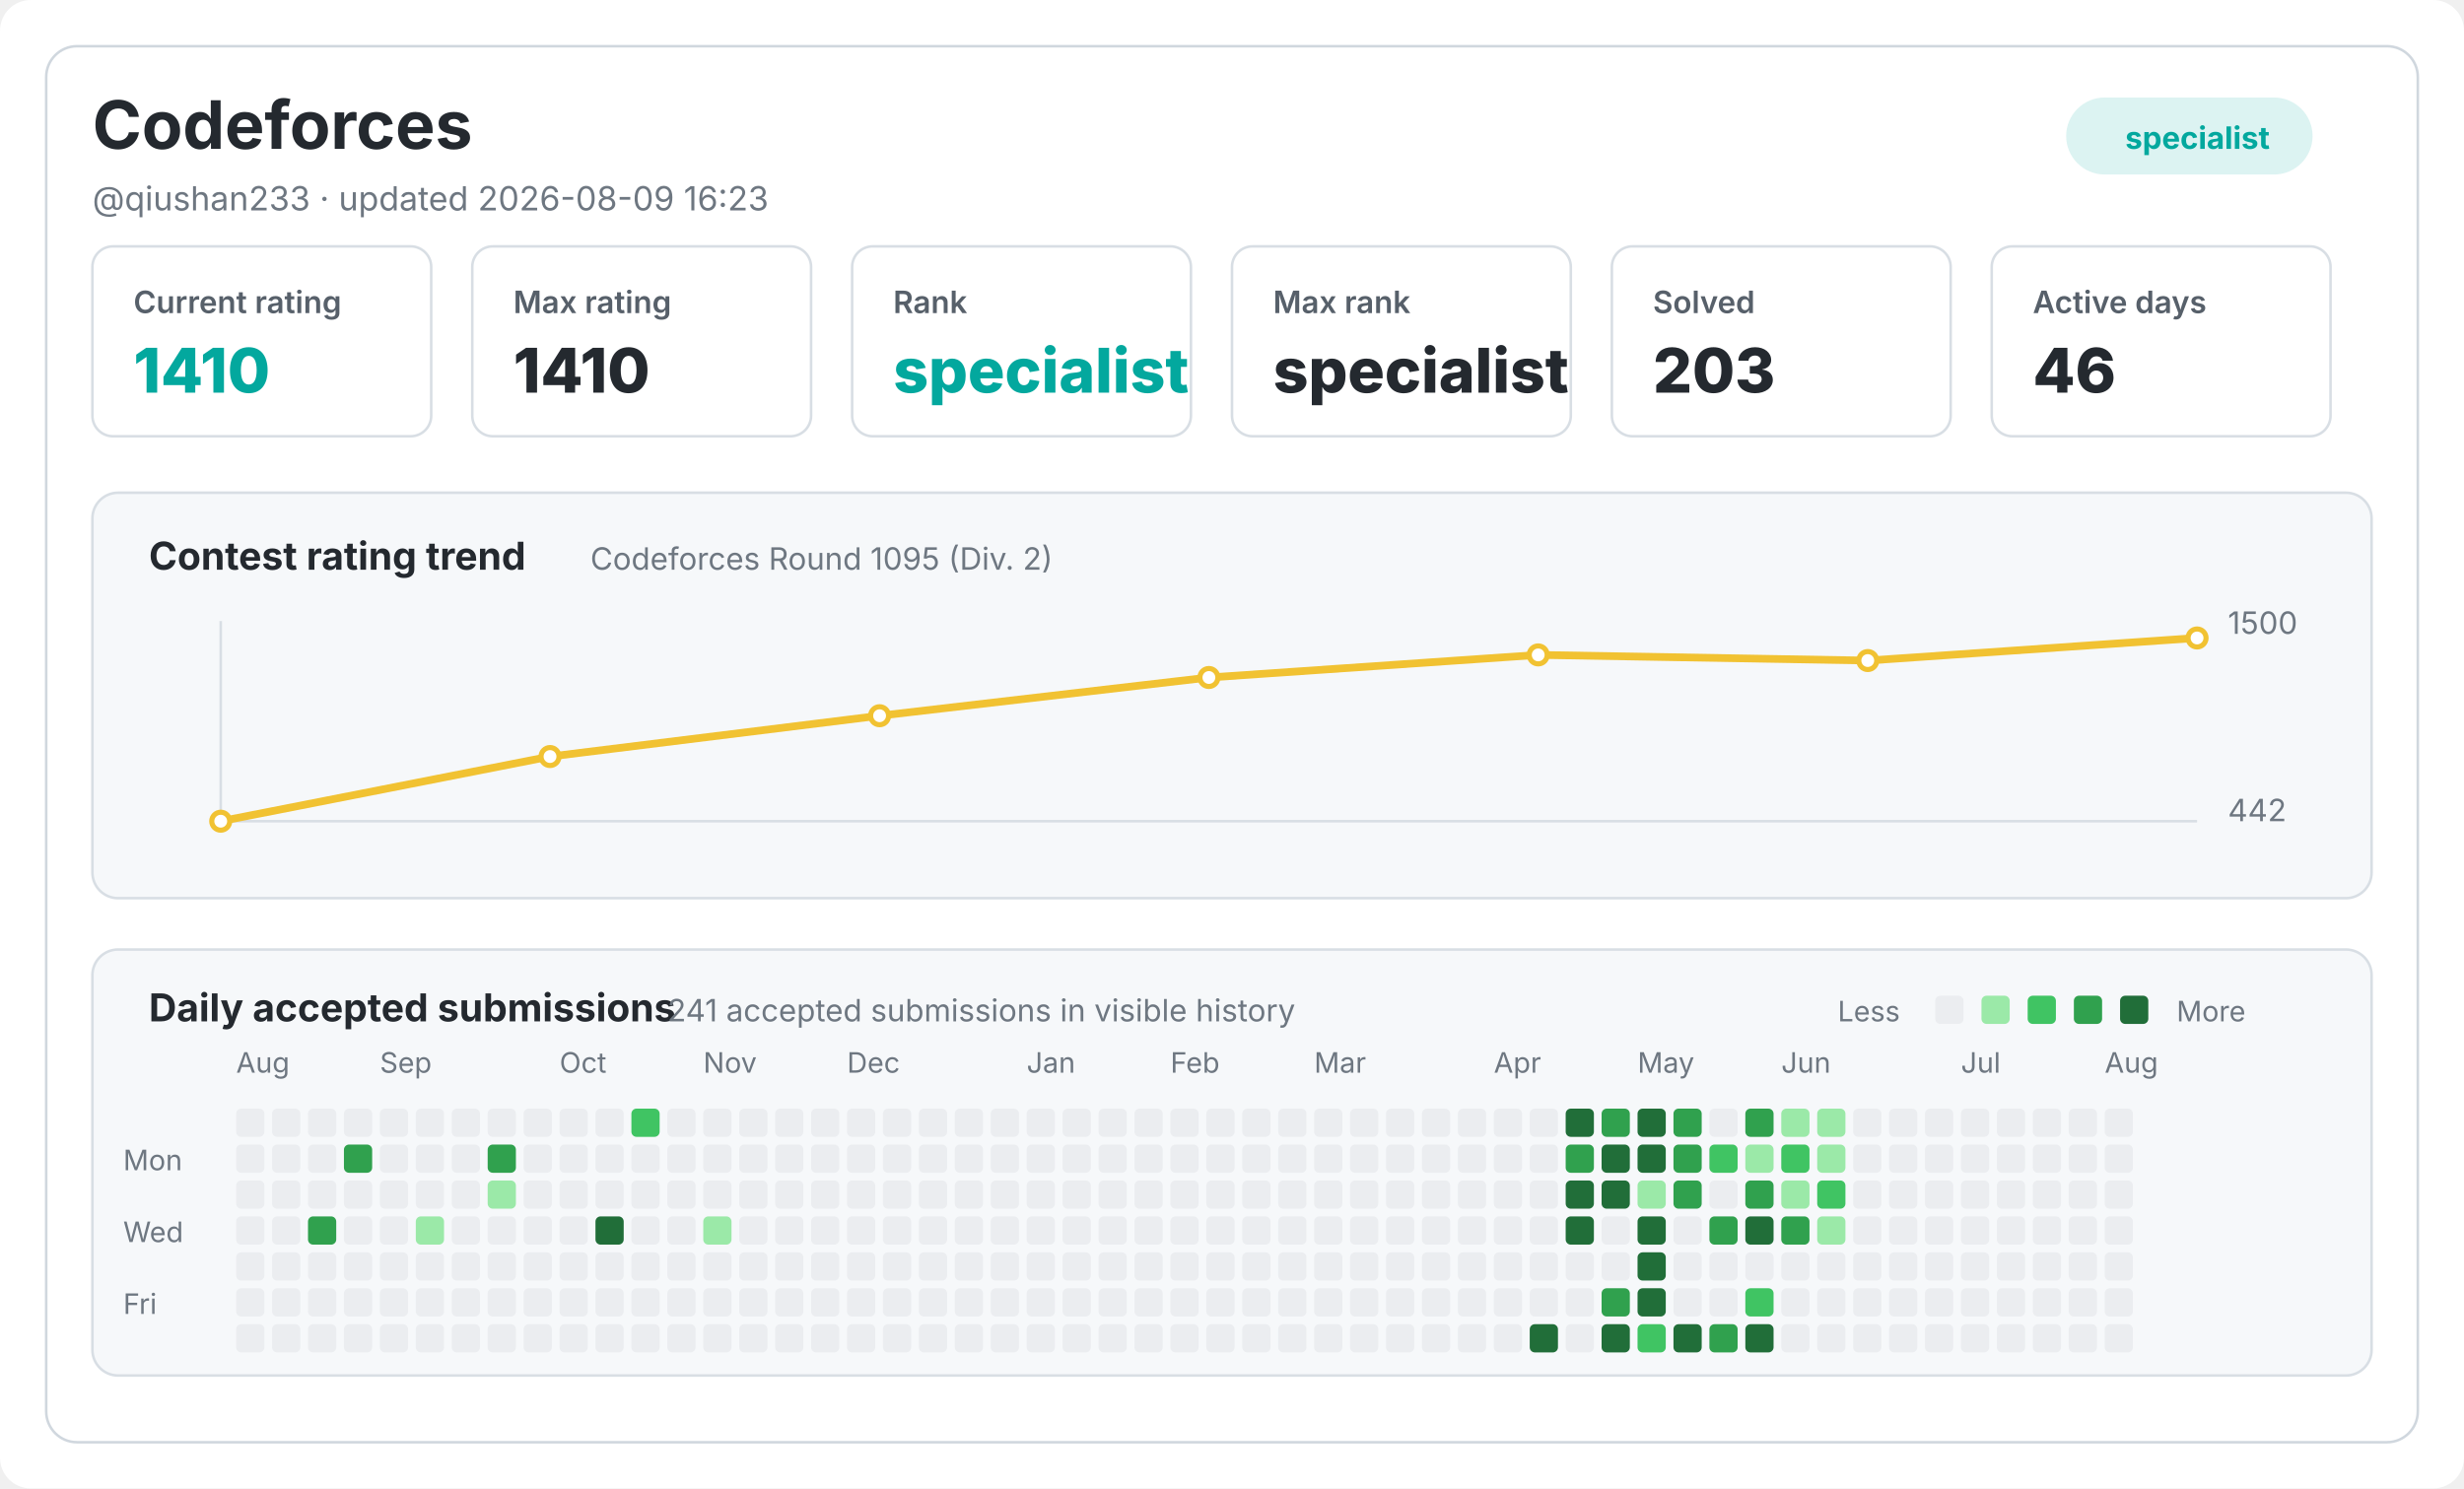
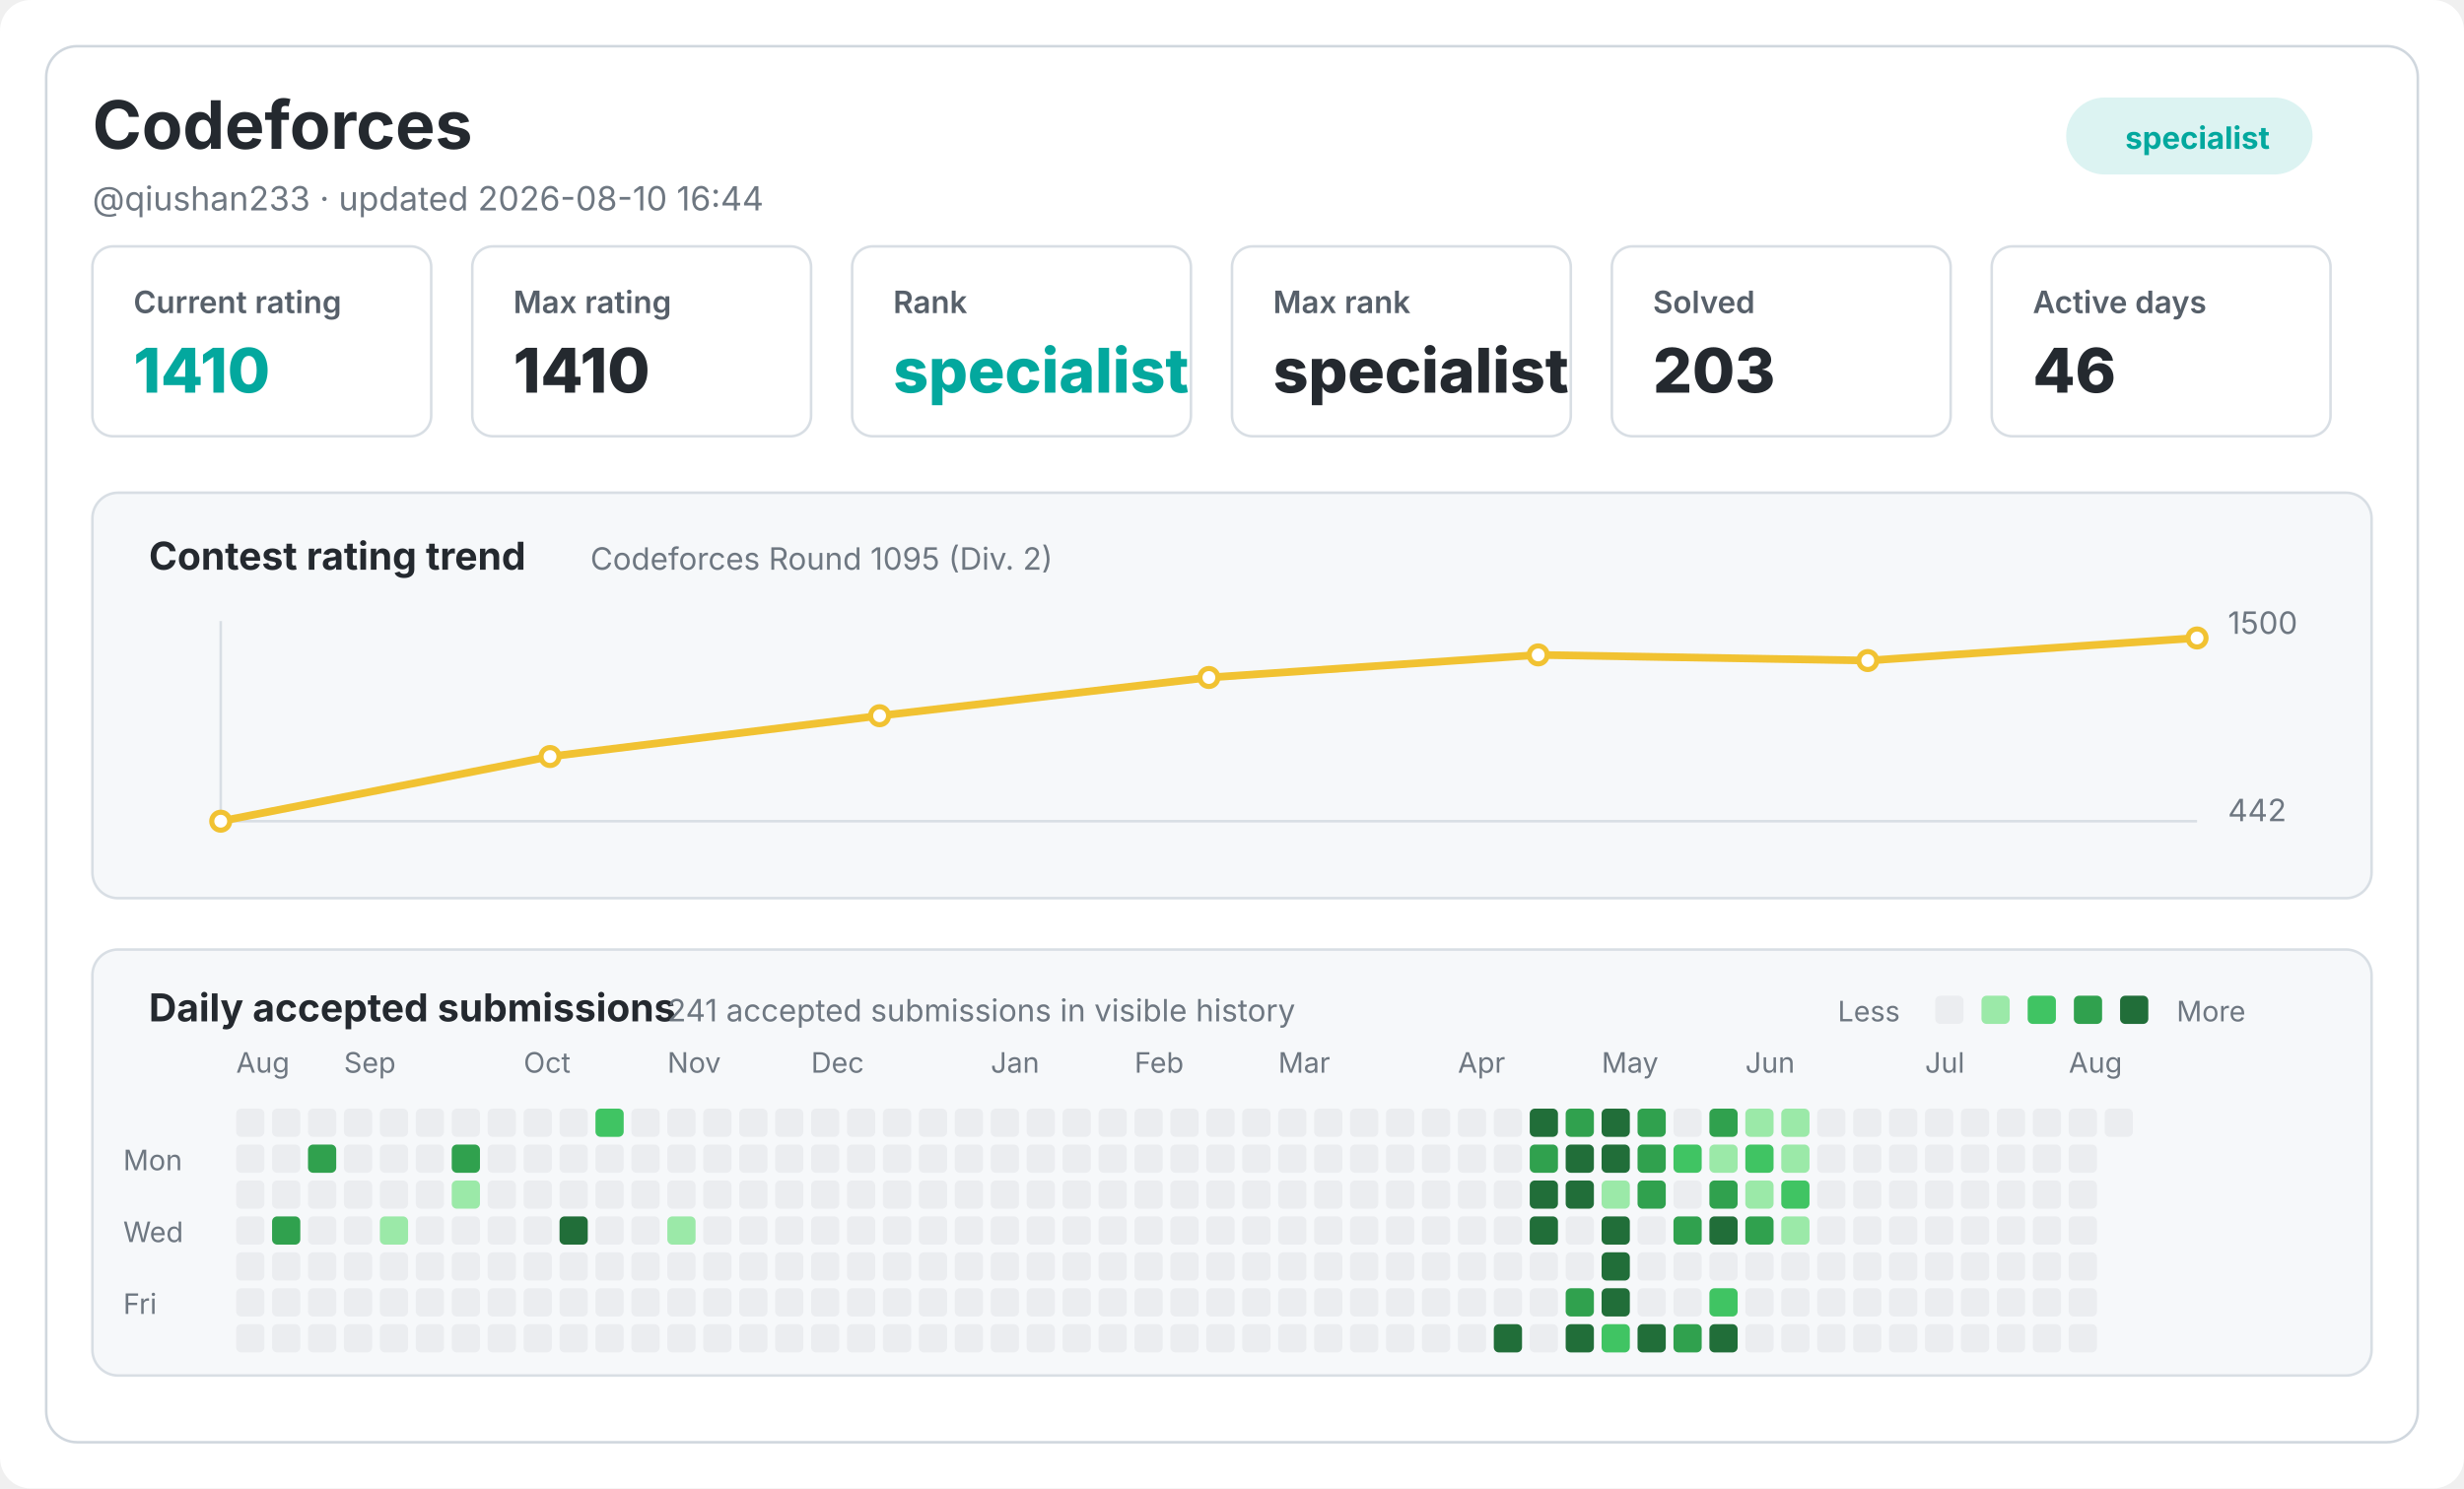
<svg xmlns="http://www.w3.org/2000/svg" width="960" height="580" viewBox="0 0 960 580" role="img" aria-label="Codeforces statistics for qiushan233">
  <style>
  .bg { fill: #ffffff; }
  .shell { fill: #ffffff; stroke: #d0d7de; }
  .soft { fill: #f6f8fa; stroke: #d8dee4; }
  .metric-card { fill: #ffffff; stroke: #d8dee4; }
  .title { font: 700 26px -apple-system,BlinkMacSystemFont,"Segoe UI",sans-serif; fill: #24292f; }
  .subtitle { font: 13px -apple-system,BlinkMacSystemFont,"Segoe UI",sans-serif; fill: #6e7781; }
  .section-title { font: 700 15px -apple-system,BlinkMacSystemFont,"Segoe UI",sans-serif; fill: #24292f; }
  .metric-label { font: 600 12px -apple-system,BlinkMacSystemFont,"Segoe UI",sans-serif; fill: #57606a; }
  .metric-value { font: 800 24px -apple-system,BlinkMacSystemFont,"Segoe UI",sans-serif; fill: #24292f; }
  .muted { font: 12px -apple-system,BlinkMacSystemFont,"Segoe UI",sans-serif; fill: #6e7781; }
  .small { font-size: 11px; }
  .rank { fill: #03a89e; }
  .grid { stroke: #d8dee4; stroke-width: 1; }
  .badge-bg { fill: #03a89e; opacity: 0.14; }
  .badge-text { font: 700 12px -apple-system,BlinkMacSystemFont,"Segoe UI",sans-serif; fill: #03a89e; }
  .heat-cell { cursor: default; transition: stroke 0.12s ease, stroke-width 0.12s ease; }
  .heat-cell:hover { stroke: #0969da; stroke-width: 1.5; }
</style>
  <rect class="bg" width="960" height="580" rx="12" />
  <rect class="shell" x="18" y="18" width="924" height="544" rx="12" />
  <text x="36" y="58" class="title">Codeforces</text>
-   <text x="36" y="82" class="subtitle">@qiushan233 · updated 2026-08-09 16:23</text>
+   <text x="36" y="82" class="subtitle">@qiushan233 · updated 2026-08-10 16:44</text>
  <rect x="805" y="38" width="96" height="30" rx="15" class="badge-bg" />
  <text x="828" y="58" class="badge-text">specialist</text>
  <rect x="36" y="96" width="132" height="74" rx="8" class="metric-card" />
  <text x="52" y="122" class="metric-label">Current rating</text>
  <text x="52" y="153" class="metric-value rank">1410</text>
  <rect x="184" y="96" width="132" height="74" rx="8" class="metric-card" />
  <text x="200" y="122" class="metric-label">Max rating</text>
  <text x="200" y="153" class="metric-value">1410</text>
  <rect x="332" y="96" width="132" height="74" rx="8" class="metric-card" />
  <text x="348" y="122" class="metric-label">Rank</text>
  <text x="348" y="153" class="metric-value rank">specialist</text>
  <rect x="480" y="96" width="132" height="74" rx="8" class="metric-card" />
  <text x="496" y="122" class="metric-label">Max rank</text>
  <text x="496" y="153" class="metric-value">specialist</text>
  <rect x="628" y="96" width="132" height="74" rx="8" class="metric-card" />
  <text x="644" y="122" class="metric-label">Solved</text>
  <text x="644" y="153" class="metric-value">203</text>
  <rect x="776" y="96" width="132" height="74" rx="8" class="metric-card" />
  <text x="792" y="122" class="metric-label">Active days</text>
  <text x="792" y="153" class="metric-value">46</text>
  <rect class="soft" x="36" y="192" width="888" height="158" rx="10" />
  <text x="58" y="222" class="section-title">Contest rating trend</text>
  <text x="230" y="222" class="muted">Codeforces Round 1095 (Div. 2)</text>
  <line x1="86" y1="320" x2="856" y2="320" class="grid" />
  <line x1="86" y1="242" x2="86" y2="320" class="grid" />
  <text x="868" y="247" class="muted">1500</text>
  <text x="868" y="320" class="muted">442</text>
  <polyline points="86.0,320.0 214.3,294.8 342.7,278.9 471.0,264.0 599.3,255.2 727.7,257.4 856.0,248.6" fill="none" stroke="#f1c232" stroke-width="3" stroke-linecap="round" stroke-linejoin="round" />
  <circle cx="86.0" cy="320.0" r="3.5" fill="#fff" stroke="#f1c232" stroke-width="2" />
  <circle cx="214.3" cy="294.8" r="3.5" fill="#fff" stroke="#f1c232" stroke-width="2" />
  <circle cx="342.7" cy="278.9" r="3.5" fill="#fff" stroke="#f1c232" stroke-width="2" />
  <circle cx="471.0" cy="264.0" r="3.5" fill="#fff" stroke="#f1c232" stroke-width="2" />
  <circle cx="599.3" cy="255.2" r="3.5" fill="#fff" stroke="#f1c232" stroke-width="2" />
  <circle cx="727.7" cy="257.4" r="3.5" fill="#fff" stroke="#f1c232" stroke-width="2" />
  <circle cx="856.0" cy="248.6" r="3.5" fill="#fff" stroke="#f1c232" stroke-width="2" />
  <rect class="soft" x="36" y="370" width="888" height="166" rx="10" />
  <text x="58" y="398" class="section-title">Daily accepted submissions</text>
  <text x="260" y="398" class="muted">241 accepted submissions in visible history</text>
  <text x="92" y="418" class="muted small">Aug</text>
-   <text x="148" y="418" class="muted small">Sep</text>
-   <text x="218" y="418" class="muted small">Oct</text>
-   <text x="274" y="418" class="muted small">Nov</text>
-   <text x="330" y="418" class="muted small">Dec</text>
-   <text x="400" y="418" class="muted small">Jan</text>
-   <text x="456" y="418" class="muted small">Feb</text>
-   <text x="512" y="418" class="muted small">Mar</text>
-   <text x="582" y="418" class="muted small">Apr</text>
-   <text x="638" y="418" class="muted small">May</text>
-   <text x="694" y="418" class="muted small">Jun</text>
-   <text x="764" y="418" class="muted small">Jul</text>
-   <text x="820" y="418" class="muted small">Aug</text>
+   <text x="134" y="418" class="muted small">Sep</text>
+   <text x="204" y="418" class="muted small">Oct</text>
+   <text x="260" y="418" class="muted small">Nov</text>
+   <text x="316" y="418" class="muted small">Dec</text>
+   <text x="386" y="418" class="muted small">Jan</text>
+   <text x="442" y="418" class="muted small">Feb</text>
+   <text x="498" y="418" class="muted small">Mar</text>
+   <text x="568" y="418" class="muted small">Apr</text>
+   <text x="624" y="418" class="muted small">May</text>
+   <text x="680" y="418" class="muted small">Jun</text>
+   <text x="750" y="418" class="muted small">Jul</text>
+   <text x="806" y="418" class="muted small">Aug</text>
  <text x="48" y="456" class="muted small">Mon</text>
  <text x="48" y="484" class="muted small">Wed</text>
  <text x="48" y="512" class="muted small">Fri</text>
  <rect class="heat-cell" x="92" y="432" width="11" height="11" rx="2" fill="#ebedf0" />
  <rect class="heat-cell" x="92" y="446" width="11" height="11" rx="2" fill="#ebedf0" />
  <rect class="heat-cell" x="92" y="460" width="11" height="11" rx="2" fill="#ebedf0" />
  <rect class="heat-cell" x="92" y="474" width="11" height="11" rx="2" fill="#ebedf0" />
  <rect class="heat-cell" x="92" y="488" width="11" height="11" rx="2" fill="#ebedf0" />
  <rect class="heat-cell" x="92" y="502" width="11" height="11" rx="2" fill="#ebedf0" />
  <rect class="heat-cell" x="92" y="516" width="11" height="11" rx="2" fill="#ebedf0" />
  <rect class="heat-cell" x="106" y="432" width="11" height="11" rx="2" fill="#ebedf0" />
  <rect class="heat-cell" x="106" y="446" width="11" height="11" rx="2" fill="#ebedf0" />
  <rect class="heat-cell" x="106" y="460" width="11" height="11" rx="2" fill="#ebedf0" />
-   <rect class="heat-cell" x="106" y="474" width="11" height="11" rx="2" fill="#ebedf0" />
+   <rect class="heat-cell" x="106" y="474" width="11" height="11" rx="2" fill="#30a14e" />
  <rect class="heat-cell" x="106" y="488" width="11" height="11" rx="2" fill="#ebedf0" />
  <rect class="heat-cell" x="106" y="502" width="11" height="11" rx="2" fill="#ebedf0" />
  <rect class="heat-cell" x="106" y="516" width="11" height="11" rx="2" fill="#ebedf0" />
  <rect class="heat-cell" x="120" y="432" width="11" height="11" rx="2" fill="#ebedf0" />
-   <rect class="heat-cell" x="120" y="446" width="11" height="11" rx="2" fill="#ebedf0" />
+   <rect class="heat-cell" x="120" y="446" width="11" height="11" rx="2" fill="#30a14e" />
  <rect class="heat-cell" x="120" y="460" width="11" height="11" rx="2" fill="#ebedf0" />
-   <rect class="heat-cell" x="120" y="474" width="11" height="11" rx="2" fill="#30a14e" />
+   <rect class="heat-cell" x="120" y="474" width="11" height="11" rx="2" fill="#ebedf0" />
  <rect class="heat-cell" x="120" y="488" width="11" height="11" rx="2" fill="#ebedf0" />
  <rect class="heat-cell" x="120" y="502" width="11" height="11" rx="2" fill="#ebedf0" />
  <rect class="heat-cell" x="120" y="516" width="11" height="11" rx="2" fill="#ebedf0" />
  <rect class="heat-cell" x="134" y="432" width="11" height="11" rx="2" fill="#ebedf0" />
-   <rect class="heat-cell" x="134" y="446" width="11" height="11" rx="2" fill="#30a14e" />
+   <rect class="heat-cell" x="134" y="446" width="11" height="11" rx="2" fill="#ebedf0" />
  <rect class="heat-cell" x="134" y="460" width="11" height="11" rx="2" fill="#ebedf0" />
  <rect class="heat-cell" x="134" y="474" width="11" height="11" rx="2" fill="#ebedf0" />
  <rect class="heat-cell" x="134" y="488" width="11" height="11" rx="2" fill="#ebedf0" />
  <rect class="heat-cell" x="134" y="502" width="11" height="11" rx="2" fill="#ebedf0" />
  <rect class="heat-cell" x="134" y="516" width="11" height="11" rx="2" fill="#ebedf0" />
  <rect class="heat-cell" x="148" y="432" width="11" height="11" rx="2" fill="#ebedf0" />
  <rect class="heat-cell" x="148" y="446" width="11" height="11" rx="2" fill="#ebedf0" />
  <rect class="heat-cell" x="148" y="460" width="11" height="11" rx="2" fill="#ebedf0" />
-   <rect class="heat-cell" x="148" y="474" width="11" height="11" rx="2" fill="#ebedf0" />
+   <rect class="heat-cell" x="148" y="474" width="11" height="11" rx="2" fill="#9be9a8" />
  <rect class="heat-cell" x="148" y="488" width="11" height="11" rx="2" fill="#ebedf0" />
  <rect class="heat-cell" x="148" y="502" width="11" height="11" rx="2" fill="#ebedf0" />
  <rect class="heat-cell" x="148" y="516" width="11" height="11" rx="2" fill="#ebedf0" />
  <rect class="heat-cell" x="162" y="432" width="11" height="11" rx="2" fill="#ebedf0" />
  <rect class="heat-cell" x="162" y="446" width="11" height="11" rx="2" fill="#ebedf0" />
  <rect class="heat-cell" x="162" y="460" width="11" height="11" rx="2" fill="#ebedf0" />
-   <rect class="heat-cell" x="162" y="474" width="11" height="11" rx="2" fill="#9be9a8" />
+   <rect class="heat-cell" x="162" y="474" width="11" height="11" rx="2" fill="#ebedf0" />
  <rect class="heat-cell" x="162" y="488" width="11" height="11" rx="2" fill="#ebedf0" />
  <rect class="heat-cell" x="162" y="502" width="11" height="11" rx="2" fill="#ebedf0" />
  <rect class="heat-cell" x="162" y="516" width="11" height="11" rx="2" fill="#ebedf0" />
  <rect class="heat-cell" x="176" y="432" width="11" height="11" rx="2" fill="#ebedf0" />
-   <rect class="heat-cell" x="176" y="446" width="11" height="11" rx="2" fill="#ebedf0" />
-   <rect class="heat-cell" x="176" y="460" width="11" height="11" rx="2" fill="#ebedf0" />
+   <rect class="heat-cell" x="176" y="446" width="11" height="11" rx="2" fill="#30a14e" />
+   <rect class="heat-cell" x="176" y="460" width="11" height="11" rx="2" fill="#9be9a8" />
  <rect class="heat-cell" x="176" y="474" width="11" height="11" rx="2" fill="#ebedf0" />
  <rect class="heat-cell" x="176" y="488" width="11" height="11" rx="2" fill="#ebedf0" />
  <rect class="heat-cell" x="176" y="502" width="11" height="11" rx="2" fill="#ebedf0" />
  <rect class="heat-cell" x="176" y="516" width="11" height="11" rx="2" fill="#ebedf0" />
  <rect class="heat-cell" x="190" y="432" width="11" height="11" rx="2" fill="#ebedf0" />
-   <rect class="heat-cell" x="190" y="446" width="11" height="11" rx="2" fill="#30a14e" />
-   <rect class="heat-cell" x="190" y="460" width="11" height="11" rx="2" fill="#9be9a8" />
+   <rect class="heat-cell" x="190" y="446" width="11" height="11" rx="2" fill="#ebedf0" />
+   <rect class="heat-cell" x="190" y="460" width="11" height="11" rx="2" fill="#ebedf0" />
  <rect class="heat-cell" x="190" y="474" width="11" height="11" rx="2" fill="#ebedf0" />
  <rect class="heat-cell" x="190" y="488" width="11" height="11" rx="2" fill="#ebedf0" />
  <rect class="heat-cell" x="190" y="502" width="11" height="11" rx="2" fill="#ebedf0" />
  <rect class="heat-cell" x="190" y="516" width="11" height="11" rx="2" fill="#ebedf0" />
  <rect class="heat-cell" x="204" y="432" width="11" height="11" rx="2" fill="#ebedf0" />
  <rect class="heat-cell" x="204" y="446" width="11" height="11" rx="2" fill="#ebedf0" />
  <rect class="heat-cell" x="204" y="460" width="11" height="11" rx="2" fill="#ebedf0" />
  <rect class="heat-cell" x="204" y="474" width="11" height="11" rx="2" fill="#ebedf0" />
  <rect class="heat-cell" x="204" y="488" width="11" height="11" rx="2" fill="#ebedf0" />
  <rect class="heat-cell" x="204" y="502" width="11" height="11" rx="2" fill="#ebedf0" />
  <rect class="heat-cell" x="204" y="516" width="11" height="11" rx="2" fill="#ebedf0" />
  <rect class="heat-cell" x="218" y="432" width="11" height="11" rx="2" fill="#ebedf0" />
  <rect class="heat-cell" x="218" y="446" width="11" height="11" rx="2" fill="#ebedf0" />
  <rect class="heat-cell" x="218" y="460" width="11" height="11" rx="2" fill="#ebedf0" />
-   <rect class="heat-cell" x="218" y="474" width="11" height="11" rx="2" fill="#ebedf0" />
+   <rect class="heat-cell" x="218" y="474" width="11" height="11" rx="2" fill="#216e39" />
  <rect class="heat-cell" x="218" y="488" width="11" height="11" rx="2" fill="#ebedf0" />
  <rect class="heat-cell" x="218" y="502" width="11" height="11" rx="2" fill="#ebedf0" />
  <rect class="heat-cell" x="218" y="516" width="11" height="11" rx="2" fill="#ebedf0" />
-   <rect class="heat-cell" x="232" y="432" width="11" height="11" rx="2" fill="#ebedf0" />
+   <rect class="heat-cell" x="232" y="432" width="11" height="11" rx="2" fill="#40c463" />
  <rect class="heat-cell" x="232" y="446" width="11" height="11" rx="2" fill="#ebedf0" />
  <rect class="heat-cell" x="232" y="460" width="11" height="11" rx="2" fill="#ebedf0" />
-   <rect class="heat-cell" x="232" y="474" width="11" height="11" rx="2" fill="#216e39" />
+   <rect class="heat-cell" x="232" y="474" width="11" height="11" rx="2" fill="#ebedf0" />
  <rect class="heat-cell" x="232" y="488" width="11" height="11" rx="2" fill="#ebedf0" />
  <rect class="heat-cell" x="232" y="502" width="11" height="11" rx="2" fill="#ebedf0" />
  <rect class="heat-cell" x="232" y="516" width="11" height="11" rx="2" fill="#ebedf0" />
-   <rect class="heat-cell" x="246" y="432" width="11" height="11" rx="2" fill="#40c463" />
+   <rect class="heat-cell" x="246" y="432" width="11" height="11" rx="2" fill="#ebedf0" />
  <rect class="heat-cell" x="246" y="446" width="11" height="11" rx="2" fill="#ebedf0" />
  <rect class="heat-cell" x="246" y="460" width="11" height="11" rx="2" fill="#ebedf0" />
  <rect class="heat-cell" x="246" y="474" width="11" height="11" rx="2" fill="#ebedf0" />
  <rect class="heat-cell" x="246" y="488" width="11" height="11" rx="2" fill="#ebedf0" />
  <rect class="heat-cell" x="246" y="502" width="11" height="11" rx="2" fill="#ebedf0" />
  <rect class="heat-cell" x="246" y="516" width="11" height="11" rx="2" fill="#ebedf0" />
  <rect class="heat-cell" x="260" y="432" width="11" height="11" rx="2" fill="#ebedf0" />
  <rect class="heat-cell" x="260" y="446" width="11" height="11" rx="2" fill="#ebedf0" />
  <rect class="heat-cell" x="260" y="460" width="11" height="11" rx="2" fill="#ebedf0" />
-   <rect class="heat-cell" x="260" y="474" width="11" height="11" rx="2" fill="#ebedf0" />
+   <rect class="heat-cell" x="260" y="474" width="11" height="11" rx="2" fill="#9be9a8" />
  <rect class="heat-cell" x="260" y="488" width="11" height="11" rx="2" fill="#ebedf0" />
  <rect class="heat-cell" x="260" y="502" width="11" height="11" rx="2" fill="#ebedf0" />
  <rect class="heat-cell" x="260" y="516" width="11" height="11" rx="2" fill="#ebedf0" />
  <rect class="heat-cell" x="274" y="432" width="11" height="11" rx="2" fill="#ebedf0" />
  <rect class="heat-cell" x="274" y="446" width="11" height="11" rx="2" fill="#ebedf0" />
  <rect class="heat-cell" x="274" y="460" width="11" height="11" rx="2" fill="#ebedf0" />
-   <rect class="heat-cell" x="274" y="474" width="11" height="11" rx="2" fill="#9be9a8" />
+   <rect class="heat-cell" x="274" y="474" width="11" height="11" rx="2" fill="#ebedf0" />
  <rect class="heat-cell" x="274" y="488" width="11" height="11" rx="2" fill="#ebedf0" />
  <rect class="heat-cell" x="274" y="502" width="11" height="11" rx="2" fill="#ebedf0" />
  <rect class="heat-cell" x="274" y="516" width="11" height="11" rx="2" fill="#ebedf0" />
  <rect class="heat-cell" x="288" y="432" width="11" height="11" rx="2" fill="#ebedf0" />
  <rect class="heat-cell" x="288" y="446" width="11" height="11" rx="2" fill="#ebedf0" />
  <rect class="heat-cell" x="288" y="460" width="11" height="11" rx="2" fill="#ebedf0" />
  <rect class="heat-cell" x="288" y="474" width="11" height="11" rx="2" fill="#ebedf0" />
  <rect class="heat-cell" x="288" y="488" width="11" height="11" rx="2" fill="#ebedf0" />
  <rect class="heat-cell" x="288" y="502" width="11" height="11" rx="2" fill="#ebedf0" />
  <rect class="heat-cell" x="288" y="516" width="11" height="11" rx="2" fill="#ebedf0" />
  <rect class="heat-cell" x="302" y="432" width="11" height="11" rx="2" fill="#ebedf0" />
  <rect class="heat-cell" x="302" y="446" width="11" height="11" rx="2" fill="#ebedf0" />
  <rect class="heat-cell" x="302" y="460" width="11" height="11" rx="2" fill="#ebedf0" />
  <rect class="heat-cell" x="302" y="474" width="11" height="11" rx="2" fill="#ebedf0" />
  <rect class="heat-cell" x="302" y="488" width="11" height="11" rx="2" fill="#ebedf0" />
  <rect class="heat-cell" x="302" y="502" width="11" height="11" rx="2" fill="#ebedf0" />
  <rect class="heat-cell" x="302" y="516" width="11" height="11" rx="2" fill="#ebedf0" />
  <rect class="heat-cell" x="316" y="432" width="11" height="11" rx="2" fill="#ebedf0" />
  <rect class="heat-cell" x="316" y="446" width="11" height="11" rx="2" fill="#ebedf0" />
  <rect class="heat-cell" x="316" y="460" width="11" height="11" rx="2" fill="#ebedf0" />
  <rect class="heat-cell" x="316" y="474" width="11" height="11" rx="2" fill="#ebedf0" />
  <rect class="heat-cell" x="316" y="488" width="11" height="11" rx="2" fill="#ebedf0" />
  <rect class="heat-cell" x="316" y="502" width="11" height="11" rx="2" fill="#ebedf0" />
  <rect class="heat-cell" x="316" y="516" width="11" height="11" rx="2" fill="#ebedf0" />
  <rect class="heat-cell" x="330" y="432" width="11" height="11" rx="2" fill="#ebedf0" />
  <rect class="heat-cell" x="330" y="446" width="11" height="11" rx="2" fill="#ebedf0" />
  <rect class="heat-cell" x="330" y="460" width="11" height="11" rx="2" fill="#ebedf0" />
  <rect class="heat-cell" x="330" y="474" width="11" height="11" rx="2" fill="#ebedf0" />
  <rect class="heat-cell" x="330" y="488" width="11" height="11" rx="2" fill="#ebedf0" />
  <rect class="heat-cell" x="330" y="502" width="11" height="11" rx="2" fill="#ebedf0" />
  <rect class="heat-cell" x="330" y="516" width="11" height="11" rx="2" fill="#ebedf0" />
  <rect class="heat-cell" x="344" y="432" width="11" height="11" rx="2" fill="#ebedf0" />
  <rect class="heat-cell" x="344" y="446" width="11" height="11" rx="2" fill="#ebedf0" />
  <rect class="heat-cell" x="344" y="460" width="11" height="11" rx="2" fill="#ebedf0" />
  <rect class="heat-cell" x="344" y="474" width="11" height="11" rx="2" fill="#ebedf0" />
  <rect class="heat-cell" x="344" y="488" width="11" height="11" rx="2" fill="#ebedf0" />
  <rect class="heat-cell" x="344" y="502" width="11" height="11" rx="2" fill="#ebedf0" />
  <rect class="heat-cell" x="344" y="516" width="11" height="11" rx="2" fill="#ebedf0" />
  <rect class="heat-cell" x="358" y="432" width="11" height="11" rx="2" fill="#ebedf0" />
  <rect class="heat-cell" x="358" y="446" width="11" height="11" rx="2" fill="#ebedf0" />
  <rect class="heat-cell" x="358" y="460" width="11" height="11" rx="2" fill="#ebedf0" />
  <rect class="heat-cell" x="358" y="474" width="11" height="11" rx="2" fill="#ebedf0" />
  <rect class="heat-cell" x="358" y="488" width="11" height="11" rx="2" fill="#ebedf0" />
  <rect class="heat-cell" x="358" y="502" width="11" height="11" rx="2" fill="#ebedf0" />
  <rect class="heat-cell" x="358" y="516" width="11" height="11" rx="2" fill="#ebedf0" />
  <rect class="heat-cell" x="372" y="432" width="11" height="11" rx="2" fill="#ebedf0" />
  <rect class="heat-cell" x="372" y="446" width="11" height="11" rx="2" fill="#ebedf0" />
  <rect class="heat-cell" x="372" y="460" width="11" height="11" rx="2" fill="#ebedf0" />
  <rect class="heat-cell" x="372" y="474" width="11" height="11" rx="2" fill="#ebedf0" />
  <rect class="heat-cell" x="372" y="488" width="11" height="11" rx="2" fill="#ebedf0" />
  <rect class="heat-cell" x="372" y="502" width="11" height="11" rx="2" fill="#ebedf0" />
  <rect class="heat-cell" x="372" y="516" width="11" height="11" rx="2" fill="#ebedf0" />
  <rect class="heat-cell" x="386" y="432" width="11" height="11" rx="2" fill="#ebedf0" />
  <rect class="heat-cell" x="386" y="446" width="11" height="11" rx="2" fill="#ebedf0" />
  <rect class="heat-cell" x="386" y="460" width="11" height="11" rx="2" fill="#ebedf0" />
  <rect class="heat-cell" x="386" y="474" width="11" height="11" rx="2" fill="#ebedf0" />
  <rect class="heat-cell" x="386" y="488" width="11" height="11" rx="2" fill="#ebedf0" />
  <rect class="heat-cell" x="386" y="502" width="11" height="11" rx="2" fill="#ebedf0" />
  <rect class="heat-cell" x="386" y="516" width="11" height="11" rx="2" fill="#ebedf0" />
  <rect class="heat-cell" x="400" y="432" width="11" height="11" rx="2" fill="#ebedf0" />
  <rect class="heat-cell" x="400" y="446" width="11" height="11" rx="2" fill="#ebedf0" />
  <rect class="heat-cell" x="400" y="460" width="11" height="11" rx="2" fill="#ebedf0" />
  <rect class="heat-cell" x="400" y="474" width="11" height="11" rx="2" fill="#ebedf0" />
  <rect class="heat-cell" x="400" y="488" width="11" height="11" rx="2" fill="#ebedf0" />
  <rect class="heat-cell" x="400" y="502" width="11" height="11" rx="2" fill="#ebedf0" />
  <rect class="heat-cell" x="400" y="516" width="11" height="11" rx="2" fill="#ebedf0" />
  <rect class="heat-cell" x="414" y="432" width="11" height="11" rx="2" fill="#ebedf0" />
  <rect class="heat-cell" x="414" y="446" width="11" height="11" rx="2" fill="#ebedf0" />
  <rect class="heat-cell" x="414" y="460" width="11" height="11" rx="2" fill="#ebedf0" />
  <rect class="heat-cell" x="414" y="474" width="11" height="11" rx="2" fill="#ebedf0" />
  <rect class="heat-cell" x="414" y="488" width="11" height="11" rx="2" fill="#ebedf0" />
  <rect class="heat-cell" x="414" y="502" width="11" height="11" rx="2" fill="#ebedf0" />
  <rect class="heat-cell" x="414" y="516" width="11" height="11" rx="2" fill="#ebedf0" />
  <rect class="heat-cell" x="428" y="432" width="11" height="11" rx="2" fill="#ebedf0" />
  <rect class="heat-cell" x="428" y="446" width="11" height="11" rx="2" fill="#ebedf0" />
  <rect class="heat-cell" x="428" y="460" width="11" height="11" rx="2" fill="#ebedf0" />
  <rect class="heat-cell" x="428" y="474" width="11" height="11" rx="2" fill="#ebedf0" />
  <rect class="heat-cell" x="428" y="488" width="11" height="11" rx="2" fill="#ebedf0" />
  <rect class="heat-cell" x="428" y="502" width="11" height="11" rx="2" fill="#ebedf0" />
  <rect class="heat-cell" x="428" y="516" width="11" height="11" rx="2" fill="#ebedf0" />
  <rect class="heat-cell" x="442" y="432" width="11" height="11" rx="2" fill="#ebedf0" />
  <rect class="heat-cell" x="442" y="446" width="11" height="11" rx="2" fill="#ebedf0" />
  <rect class="heat-cell" x="442" y="460" width="11" height="11" rx="2" fill="#ebedf0" />
  <rect class="heat-cell" x="442" y="474" width="11" height="11" rx="2" fill="#ebedf0" />
  <rect class="heat-cell" x="442" y="488" width="11" height="11" rx="2" fill="#ebedf0" />
  <rect class="heat-cell" x="442" y="502" width="11" height="11" rx="2" fill="#ebedf0" />
  <rect class="heat-cell" x="442" y="516" width="11" height="11" rx="2" fill="#ebedf0" />
  <rect class="heat-cell" x="456" y="432" width="11" height="11" rx="2" fill="#ebedf0" />
  <rect class="heat-cell" x="456" y="446" width="11" height="11" rx="2" fill="#ebedf0" />
  <rect class="heat-cell" x="456" y="460" width="11" height="11" rx="2" fill="#ebedf0" />
  <rect class="heat-cell" x="456" y="474" width="11" height="11" rx="2" fill="#ebedf0" />
  <rect class="heat-cell" x="456" y="488" width="11" height="11" rx="2" fill="#ebedf0" />
  <rect class="heat-cell" x="456" y="502" width="11" height="11" rx="2" fill="#ebedf0" />
  <rect class="heat-cell" x="456" y="516" width="11" height="11" rx="2" fill="#ebedf0" />
  <rect class="heat-cell" x="470" y="432" width="11" height="11" rx="2" fill="#ebedf0" />
  <rect class="heat-cell" x="470" y="446" width="11" height="11" rx="2" fill="#ebedf0" />
  <rect class="heat-cell" x="470" y="460" width="11" height="11" rx="2" fill="#ebedf0" />
  <rect class="heat-cell" x="470" y="474" width="11" height="11" rx="2" fill="#ebedf0" />
  <rect class="heat-cell" x="470" y="488" width="11" height="11" rx="2" fill="#ebedf0" />
  <rect class="heat-cell" x="470" y="502" width="11" height="11" rx="2" fill="#ebedf0" />
  <rect class="heat-cell" x="470" y="516" width="11" height="11" rx="2" fill="#ebedf0" />
  <rect class="heat-cell" x="484" y="432" width="11" height="11" rx="2" fill="#ebedf0" />
  <rect class="heat-cell" x="484" y="446" width="11" height="11" rx="2" fill="#ebedf0" />
  <rect class="heat-cell" x="484" y="460" width="11" height="11" rx="2" fill="#ebedf0" />
  <rect class="heat-cell" x="484" y="474" width="11" height="11" rx="2" fill="#ebedf0" />
  <rect class="heat-cell" x="484" y="488" width="11" height="11" rx="2" fill="#ebedf0" />
  <rect class="heat-cell" x="484" y="502" width="11" height="11" rx="2" fill="#ebedf0" />
  <rect class="heat-cell" x="484" y="516" width="11" height="11" rx="2" fill="#ebedf0" />
  <rect class="heat-cell" x="498" y="432" width="11" height="11" rx="2" fill="#ebedf0" />
  <rect class="heat-cell" x="498" y="446" width="11" height="11" rx="2" fill="#ebedf0" />
  <rect class="heat-cell" x="498" y="460" width="11" height="11" rx="2" fill="#ebedf0" />
  <rect class="heat-cell" x="498" y="474" width="11" height="11" rx="2" fill="#ebedf0" />
  <rect class="heat-cell" x="498" y="488" width="11" height="11" rx="2" fill="#ebedf0" />
  <rect class="heat-cell" x="498" y="502" width="11" height="11" rx="2" fill="#ebedf0" />
  <rect class="heat-cell" x="498" y="516" width="11" height="11" rx="2" fill="#ebedf0" />
  <rect class="heat-cell" x="512" y="432" width="11" height="11" rx="2" fill="#ebedf0" />
  <rect class="heat-cell" x="512" y="446" width="11" height="11" rx="2" fill="#ebedf0" />
  <rect class="heat-cell" x="512" y="460" width="11" height="11" rx="2" fill="#ebedf0" />
  <rect class="heat-cell" x="512" y="474" width="11" height="11" rx="2" fill="#ebedf0" />
  <rect class="heat-cell" x="512" y="488" width="11" height="11" rx="2" fill="#ebedf0" />
  <rect class="heat-cell" x="512" y="502" width="11" height="11" rx="2" fill="#ebedf0" />
  <rect class="heat-cell" x="512" y="516" width="11" height="11" rx="2" fill="#ebedf0" />
  <rect class="heat-cell" x="526" y="432" width="11" height="11" rx="2" fill="#ebedf0" />
  <rect class="heat-cell" x="526" y="446" width="11" height="11" rx="2" fill="#ebedf0" />
  <rect class="heat-cell" x="526" y="460" width="11" height="11" rx="2" fill="#ebedf0" />
  <rect class="heat-cell" x="526" y="474" width="11" height="11" rx="2" fill="#ebedf0" />
  <rect class="heat-cell" x="526" y="488" width="11" height="11" rx="2" fill="#ebedf0" />
  <rect class="heat-cell" x="526" y="502" width="11" height="11" rx="2" fill="#ebedf0" />
  <rect class="heat-cell" x="526" y="516" width="11" height="11" rx="2" fill="#ebedf0" />
  <rect class="heat-cell" x="540" y="432" width="11" height="11" rx="2" fill="#ebedf0" />
  <rect class="heat-cell" x="540" y="446" width="11" height="11" rx="2" fill="#ebedf0" />
  <rect class="heat-cell" x="540" y="460" width="11" height="11" rx="2" fill="#ebedf0" />
  <rect class="heat-cell" x="540" y="474" width="11" height="11" rx="2" fill="#ebedf0" />
  <rect class="heat-cell" x="540" y="488" width="11" height="11" rx="2" fill="#ebedf0" />
  <rect class="heat-cell" x="540" y="502" width="11" height="11" rx="2" fill="#ebedf0" />
  <rect class="heat-cell" x="540" y="516" width="11" height="11" rx="2" fill="#ebedf0" />
  <rect class="heat-cell" x="554" y="432" width="11" height="11" rx="2" fill="#ebedf0" />
  <rect class="heat-cell" x="554" y="446" width="11" height="11" rx="2" fill="#ebedf0" />
  <rect class="heat-cell" x="554" y="460" width="11" height="11" rx="2" fill="#ebedf0" />
  <rect class="heat-cell" x="554" y="474" width="11" height="11" rx="2" fill="#ebedf0" />
  <rect class="heat-cell" x="554" y="488" width="11" height="11" rx="2" fill="#ebedf0" />
  <rect class="heat-cell" x="554" y="502" width="11" height="11" rx="2" fill="#ebedf0" />
  <rect class="heat-cell" x="554" y="516" width="11" height="11" rx="2" fill="#ebedf0" />
  <rect class="heat-cell" x="568" y="432" width="11" height="11" rx="2" fill="#ebedf0" />
  <rect class="heat-cell" x="568" y="446" width="11" height="11" rx="2" fill="#ebedf0" />
  <rect class="heat-cell" x="568" y="460" width="11" height="11" rx="2" fill="#ebedf0" />
  <rect class="heat-cell" x="568" y="474" width="11" height="11" rx="2" fill="#ebedf0" />
  <rect class="heat-cell" x="568" y="488" width="11" height="11" rx="2" fill="#ebedf0" />
  <rect class="heat-cell" x="568" y="502" width="11" height="11" rx="2" fill="#ebedf0" />
  <rect class="heat-cell" x="568" y="516" width="11" height="11" rx="2" fill="#ebedf0" />
  <rect class="heat-cell" x="582" y="432" width="11" height="11" rx="2" fill="#ebedf0" />
  <rect class="heat-cell" x="582" y="446" width="11" height="11" rx="2" fill="#ebedf0" />
  <rect class="heat-cell" x="582" y="460" width="11" height="11" rx="2" fill="#ebedf0" />
  <rect class="heat-cell" x="582" y="474" width="11" height="11" rx="2" fill="#ebedf0" />
  <rect class="heat-cell" x="582" y="488" width="11" height="11" rx="2" fill="#ebedf0" />
  <rect class="heat-cell" x="582" y="502" width="11" height="11" rx="2" fill="#ebedf0" />
-   <rect class="heat-cell" x="582" y="516" width="11" height="11" rx="2" fill="#ebedf0" />
-   <rect class="heat-cell" x="596" y="432" width="11" height="11" rx="2" fill="#ebedf0" />
-   <rect class="heat-cell" x="596" y="446" width="11" height="11" rx="2" fill="#ebedf0" />
-   <rect class="heat-cell" x="596" y="460" width="11" height="11" rx="2" fill="#ebedf0" />
-   <rect class="heat-cell" x="596" y="474" width="11" height="11" rx="2" fill="#ebedf0" />
+   <rect class="heat-cell" x="582" y="516" width="11" height="11" rx="2" fill="#216e39" />
+   <rect class="heat-cell" x="596" y="432" width="11" height="11" rx="2" fill="#216e39" />
+   <rect class="heat-cell" x="596" y="446" width="11" height="11" rx="2" fill="#30a14e" />
+   <rect class="heat-cell" x="596" y="460" width="11" height="11" rx="2" fill="#216e39" />
+   <rect class="heat-cell" x="596" y="474" width="11" height="11" rx="2" fill="#216e39" />
  <rect class="heat-cell" x="596" y="488" width="11" height="11" rx="2" fill="#ebedf0" />
  <rect class="heat-cell" x="596" y="502" width="11" height="11" rx="2" fill="#ebedf0" />
-   <rect class="heat-cell" x="596" y="516" width="11" height="11" rx="2" fill="#216e39" />
-   <rect class="heat-cell" x="610" y="432" width="11" height="11" rx="2" fill="#216e39" />
-   <rect class="heat-cell" x="610" y="446" width="11" height="11" rx="2" fill="#30a14e" />
+   <rect class="heat-cell" x="596" y="516" width="11" height="11" rx="2" fill="#ebedf0" />
+   <rect class="heat-cell" x="610" y="432" width="11" height="11" rx="2" fill="#30a14e" />
+   <rect class="heat-cell" x="610" y="446" width="11" height="11" rx="2" fill="#216e39" />
  <rect class="heat-cell" x="610" y="460" width="11" height="11" rx="2" fill="#216e39" />
-   <rect class="heat-cell" x="610" y="474" width="11" height="11" rx="2" fill="#216e39" />
+   <rect class="heat-cell" x="610" y="474" width="11" height="11" rx="2" fill="#ebedf0" />
  <rect class="heat-cell" x="610" y="488" width="11" height="11" rx="2" fill="#ebedf0" />
-   <rect class="heat-cell" x="610" y="502" width="11" height="11" rx="2" fill="#ebedf0" />
-   <rect class="heat-cell" x="610" y="516" width="11" height="11" rx="2" fill="#ebedf0" />
-   <rect class="heat-cell" x="624" y="432" width="11" height="11" rx="2" fill="#30a14e" />
+   <rect class="heat-cell" x="610" y="502" width="11" height="11" rx="2" fill="#30a14e" />
+   <rect class="heat-cell" x="610" y="516" width="11" height="11" rx="2" fill="#216e39" />
+   <rect class="heat-cell" x="624" y="432" width="11" height="11" rx="2" fill="#216e39" />
  <rect class="heat-cell" x="624" y="446" width="11" height="11" rx="2" fill="#216e39" />
-   <rect class="heat-cell" x="624" y="460" width="11" height="11" rx="2" fill="#216e39" />
-   <rect class="heat-cell" x="624" y="474" width="11" height="11" rx="2" fill="#ebedf0" />
-   <rect class="heat-cell" x="624" y="488" width="11" height="11" rx="2" fill="#ebedf0" />
-   <rect class="heat-cell" x="624" y="502" width="11" height="11" rx="2" fill="#30a14e" />
-   <rect class="heat-cell" x="624" y="516" width="11" height="11" rx="2" fill="#216e39" />
-   <rect class="heat-cell" x="638" y="432" width="11" height="11" rx="2" fill="#216e39" />
-   <rect class="heat-cell" x="638" y="446" width="11" height="11" rx="2" fill="#216e39" />
-   <rect class="heat-cell" x="638" y="460" width="11" height="11" rx="2" fill="#9be9a8" />
-   <rect class="heat-cell" x="638" y="474" width="11" height="11" rx="2" fill="#216e39" />
-   <rect class="heat-cell" x="638" y="488" width="11" height="11" rx="2" fill="#216e39" />
-   <rect class="heat-cell" x="638" y="502" width="11" height="11" rx="2" fill="#216e39" />
-   <rect class="heat-cell" x="638" y="516" width="11" height="11" rx="2" fill="#40c463" />
-   <rect class="heat-cell" x="652" y="432" width="11" height="11" rx="2" fill="#30a14e" />
-   <rect class="heat-cell" x="652" y="446" width="11" height="11" rx="2" fill="#30a14e" />
-   <rect class="heat-cell" x="652" y="460" width="11" height="11" rx="2" fill="#30a14e" />
-   <rect class="heat-cell" x="652" y="474" width="11" height="11" rx="2" fill="#ebedf0" />
+   <rect class="heat-cell" x="624" y="460" width="11" height="11" rx="2" fill="#9be9a8" />
+   <rect class="heat-cell" x="624" y="474" width="11" height="11" rx="2" fill="#216e39" />
+   <rect class="heat-cell" x="624" y="488" width="11" height="11" rx="2" fill="#216e39" />
+   <rect class="heat-cell" x="624" y="502" width="11" height="11" rx="2" fill="#216e39" />
+   <rect class="heat-cell" x="624" y="516" width="11" height="11" rx="2" fill="#40c463" />
+   <rect class="heat-cell" x="638" y="432" width="11" height="11" rx="2" fill="#30a14e" />
+   <rect class="heat-cell" x="638" y="446" width="11" height="11" rx="2" fill="#30a14e" />
+   <rect class="heat-cell" x="638" y="460" width="11" height="11" rx="2" fill="#30a14e" />
+   <rect class="heat-cell" x="638" y="474" width="11" height="11" rx="2" fill="#ebedf0" />
+   <rect class="heat-cell" x="638" y="488" width="11" height="11" rx="2" fill="#ebedf0" />
+   <rect class="heat-cell" x="638" y="502" width="11" height="11" rx="2" fill="#ebedf0" />
+   <rect class="heat-cell" x="638" y="516" width="11" height="11" rx="2" fill="#216e39" />
+   <rect class="heat-cell" x="652" y="432" width="11" height="11" rx="2" fill="#ebedf0" />
+   <rect class="heat-cell" x="652" y="446" width="11" height="11" rx="2" fill="#40c463" />
+   <rect class="heat-cell" x="652" y="460" width="11" height="11" rx="2" fill="#ebedf0" />
+   <rect class="heat-cell" x="652" y="474" width="11" height="11" rx="2" fill="#30a14e" />
  <rect class="heat-cell" x="652" y="488" width="11" height="11" rx="2" fill="#ebedf0" />
  <rect class="heat-cell" x="652" y="502" width="11" height="11" rx="2" fill="#ebedf0" />
-   <rect class="heat-cell" x="652" y="516" width="11" height="11" rx="2" fill="#216e39" />
-   <rect class="heat-cell" x="666" y="432" width="11" height="11" rx="2" fill="#ebedf0" />
-   <rect class="heat-cell" x="666" y="446" width="11" height="11" rx="2" fill="#40c463" />
-   <rect class="heat-cell" x="666" y="460" width="11" height="11" rx="2" fill="#ebedf0" />
-   <rect class="heat-cell" x="666" y="474" width="11" height="11" rx="2" fill="#30a14e" />
+   <rect class="heat-cell" x="652" y="516" width="11" height="11" rx="2" fill="#30a14e" />
+   <rect class="heat-cell" x="666" y="432" width="11" height="11" rx="2" fill="#30a14e" />
+   <rect class="heat-cell" x="666" y="446" width="11" height="11" rx="2" fill="#9be9a8" />
+   <rect class="heat-cell" x="666" y="460" width="11" height="11" rx="2" fill="#30a14e" />
+   <rect class="heat-cell" x="666" y="474" width="11" height="11" rx="2" fill="#216e39" />
  <rect class="heat-cell" x="666" y="488" width="11" height="11" rx="2" fill="#ebedf0" />
-   <rect class="heat-cell" x="666" y="502" width="11" height="11" rx="2" fill="#ebedf0" />
-   <rect class="heat-cell" x="666" y="516" width="11" height="11" rx="2" fill="#30a14e" />
-   <rect class="heat-cell" x="680" y="432" width="11" height="11" rx="2" fill="#30a14e" />
-   <rect class="heat-cell" x="680" y="446" width="11" height="11" rx="2" fill="#9be9a8" />
-   <rect class="heat-cell" x="680" y="460" width="11" height="11" rx="2" fill="#30a14e" />
-   <rect class="heat-cell" x="680" y="474" width="11" height="11" rx="2" fill="#216e39" />
+   <rect class="heat-cell" x="666" y="502" width="11" height="11" rx="2" fill="#40c463" />
+   <rect class="heat-cell" x="666" y="516" width="11" height="11" rx="2" fill="#216e39" />
+   <rect class="heat-cell" x="680" y="432" width="11" height="11" rx="2" fill="#9be9a8" />
+   <rect class="heat-cell" x="680" y="446" width="11" height="11" rx="2" fill="#40c463" />
+   <rect class="heat-cell" x="680" y="460" width="11" height="11" rx="2" fill="#9be9a8" />
+   <rect class="heat-cell" x="680" y="474" width="11" height="11" rx="2" fill="#30a14e" />
  <rect class="heat-cell" x="680" y="488" width="11" height="11" rx="2" fill="#ebedf0" />
-   <rect class="heat-cell" x="680" y="502" width="11" height="11" rx="2" fill="#40c463" />
-   <rect class="heat-cell" x="680" y="516" width="11" height="11" rx="2" fill="#216e39" />
+   <rect class="heat-cell" x="680" y="502" width="11" height="11" rx="2" fill="#ebedf0" />
+   <rect class="heat-cell" x="680" y="516" width="11" height="11" rx="2" fill="#ebedf0" />
  <rect class="heat-cell" x="694" y="432" width="11" height="11" rx="2" fill="#9be9a8" />
-   <rect class="heat-cell" x="694" y="446" width="11" height="11" rx="2" fill="#40c463" />
-   <rect class="heat-cell" x="694" y="460" width="11" height="11" rx="2" fill="#9be9a8" />
-   <rect class="heat-cell" x="694" y="474" width="11" height="11" rx="2" fill="#30a14e" />
+   <rect class="heat-cell" x="694" y="446" width="11" height="11" rx="2" fill="#9be9a8" />
+   <rect class="heat-cell" x="694" y="460" width="11" height="11" rx="2" fill="#40c463" />
+   <rect class="heat-cell" x="694" y="474" width="11" height="11" rx="2" fill="#9be9a8" />
  <rect class="heat-cell" x="694" y="488" width="11" height="11" rx="2" fill="#ebedf0" />
  <rect class="heat-cell" x="694" y="502" width="11" height="11" rx="2" fill="#ebedf0" />
  <rect class="heat-cell" x="694" y="516" width="11" height="11" rx="2" fill="#ebedf0" />
-   <rect class="heat-cell" x="708" y="432" width="11" height="11" rx="2" fill="#9be9a8" />
-   <rect class="heat-cell" x="708" y="446" width="11" height="11" rx="2" fill="#9be9a8" />
-   <rect class="heat-cell" x="708" y="460" width="11" height="11" rx="2" fill="#40c463" />
-   <rect class="heat-cell" x="708" y="474" width="11" height="11" rx="2" fill="#9be9a8" />
+   <rect class="heat-cell" x="708" y="432" width="11" height="11" rx="2" fill="#ebedf0" />
+   <rect class="heat-cell" x="708" y="446" width="11" height="11" rx="2" fill="#ebedf0" />
+   <rect class="heat-cell" x="708" y="460" width="11" height="11" rx="2" fill="#ebedf0" />
+   <rect class="heat-cell" x="708" y="474" width="11" height="11" rx="2" fill="#ebedf0" />
  <rect class="heat-cell" x="708" y="488" width="11" height="11" rx="2" fill="#ebedf0" />
  <rect class="heat-cell" x="708" y="502" width="11" height="11" rx="2" fill="#ebedf0" />
  <rect class="heat-cell" x="708" y="516" width="11" height="11" rx="2" fill="#ebedf0" />
  <rect class="heat-cell" x="722" y="432" width="11" height="11" rx="2" fill="#ebedf0" />
  <rect class="heat-cell" x="722" y="446" width="11" height="11" rx="2" fill="#ebedf0" />
  <rect class="heat-cell" x="722" y="460" width="11" height="11" rx="2" fill="#ebedf0" />
  <rect class="heat-cell" x="722" y="474" width="11" height="11" rx="2" fill="#ebedf0" />
  <rect class="heat-cell" x="722" y="488" width="11" height="11" rx="2" fill="#ebedf0" />
  <rect class="heat-cell" x="722" y="502" width="11" height="11" rx="2" fill="#ebedf0" />
  <rect class="heat-cell" x="722" y="516" width="11" height="11" rx="2" fill="#ebedf0" />
  <rect class="heat-cell" x="736" y="432" width="11" height="11" rx="2" fill="#ebedf0" />
  <rect class="heat-cell" x="736" y="446" width="11" height="11" rx="2" fill="#ebedf0" />
  <rect class="heat-cell" x="736" y="460" width="11" height="11" rx="2" fill="#ebedf0" />
  <rect class="heat-cell" x="736" y="474" width="11" height="11" rx="2" fill="#ebedf0" />
  <rect class="heat-cell" x="736" y="488" width="11" height="11" rx="2" fill="#ebedf0" />
  <rect class="heat-cell" x="736" y="502" width="11" height="11" rx="2" fill="#ebedf0" />
  <rect class="heat-cell" x="736" y="516" width="11" height="11" rx="2" fill="#ebedf0" />
  <rect class="heat-cell" x="750" y="432" width="11" height="11" rx="2" fill="#ebedf0" />
  <rect class="heat-cell" x="750" y="446" width="11" height="11" rx="2" fill="#ebedf0" />
  <rect class="heat-cell" x="750" y="460" width="11" height="11" rx="2" fill="#ebedf0" />
  <rect class="heat-cell" x="750" y="474" width="11" height="11" rx="2" fill="#ebedf0" />
  <rect class="heat-cell" x="750" y="488" width="11" height="11" rx="2" fill="#ebedf0" />
  <rect class="heat-cell" x="750" y="502" width="11" height="11" rx="2" fill="#ebedf0" />
  <rect class="heat-cell" x="750" y="516" width="11" height="11" rx="2" fill="#ebedf0" />
  <rect class="heat-cell" x="764" y="432" width="11" height="11" rx="2" fill="#ebedf0" />
  <rect class="heat-cell" x="764" y="446" width="11" height="11" rx="2" fill="#ebedf0" />
  <rect class="heat-cell" x="764" y="460" width="11" height="11" rx="2" fill="#ebedf0" />
  <rect class="heat-cell" x="764" y="474" width="11" height="11" rx="2" fill="#ebedf0" />
  <rect class="heat-cell" x="764" y="488" width="11" height="11" rx="2" fill="#ebedf0" />
  <rect class="heat-cell" x="764" y="502" width="11" height="11" rx="2" fill="#ebedf0" />
  <rect class="heat-cell" x="764" y="516" width="11" height="11" rx="2" fill="#ebedf0" />
  <rect class="heat-cell" x="778" y="432" width="11" height="11" rx="2" fill="#ebedf0" />
  <rect class="heat-cell" x="778" y="446" width="11" height="11" rx="2" fill="#ebedf0" />
  <rect class="heat-cell" x="778" y="460" width="11" height="11" rx="2" fill="#ebedf0" />
  <rect class="heat-cell" x="778" y="474" width="11" height="11" rx="2" fill="#ebedf0" />
  <rect class="heat-cell" x="778" y="488" width="11" height="11" rx="2" fill="#ebedf0" />
  <rect class="heat-cell" x="778" y="502" width="11" height="11" rx="2" fill="#ebedf0" />
  <rect class="heat-cell" x="778" y="516" width="11" height="11" rx="2" fill="#ebedf0" />
  <rect class="heat-cell" x="792" y="432" width="11" height="11" rx="2" fill="#ebedf0" />
  <rect class="heat-cell" x="792" y="446" width="11" height="11" rx="2" fill="#ebedf0" />
  <rect class="heat-cell" x="792" y="460" width="11" height="11" rx="2" fill="#ebedf0" />
  <rect class="heat-cell" x="792" y="474" width="11" height="11" rx="2" fill="#ebedf0" />
  <rect class="heat-cell" x="792" y="488" width="11" height="11" rx="2" fill="#ebedf0" />
  <rect class="heat-cell" x="792" y="502" width="11" height="11" rx="2" fill="#ebedf0" />
  <rect class="heat-cell" x="792" y="516" width="11" height="11" rx="2" fill="#ebedf0" />
  <rect class="heat-cell" x="806" y="432" width="11" height="11" rx="2" fill="#ebedf0" />
  <rect class="heat-cell" x="806" y="446" width="11" height="11" rx="2" fill="#ebedf0" />
  <rect class="heat-cell" x="806" y="460" width="11" height="11" rx="2" fill="#ebedf0" />
  <rect class="heat-cell" x="806" y="474" width="11" height="11" rx="2" fill="#ebedf0" />
  <rect class="heat-cell" x="806" y="488" width="11" height="11" rx="2" fill="#ebedf0" />
  <rect class="heat-cell" x="806" y="502" width="11" height="11" rx="2" fill="#ebedf0" />
  <rect class="heat-cell" x="806" y="516" width="11" height="11" rx="2" fill="#ebedf0" />
  <rect class="heat-cell" x="820" y="432" width="11" height="11" rx="2" fill="#ebedf0" />
-   <rect class="heat-cell" x="820" y="446" width="11" height="11" rx="2" fill="#ebedf0" />
-   <rect class="heat-cell" x="820" y="460" width="11" height="11" rx="2" fill="#ebedf0" />
-   <rect class="heat-cell" x="820" y="474" width="11" height="11" rx="2" fill="#ebedf0" />
-   <rect class="heat-cell" x="820" y="488" width="11" height="11" rx="2" fill="#ebedf0" />
-   <rect class="heat-cell" x="820" y="502" width="11" height="11" rx="2" fill="#ebedf0" />
-   <rect class="heat-cell" x="820" y="516" width="11" height="11" rx="2" fill="#ebedf0" />
  <text x="716" y="398" class="muted small">Less</text>
  <rect x="754" y="388" width="11" height="11" rx="2" fill="#ebedf0" />
  <rect x="772" y="388" width="11" height="11" rx="2" fill="#9be9a8" />
  <rect x="790" y="388" width="11" height="11" rx="2" fill="#40c463" />
  <rect x="808" y="388" width="11" height="11" rx="2" fill="#30a14e" />
  <rect x="826" y="388" width="11" height="11" rx="2" fill="#216e39" />
  <text x="848" y="398" class="muted small">More</text>
</svg>
